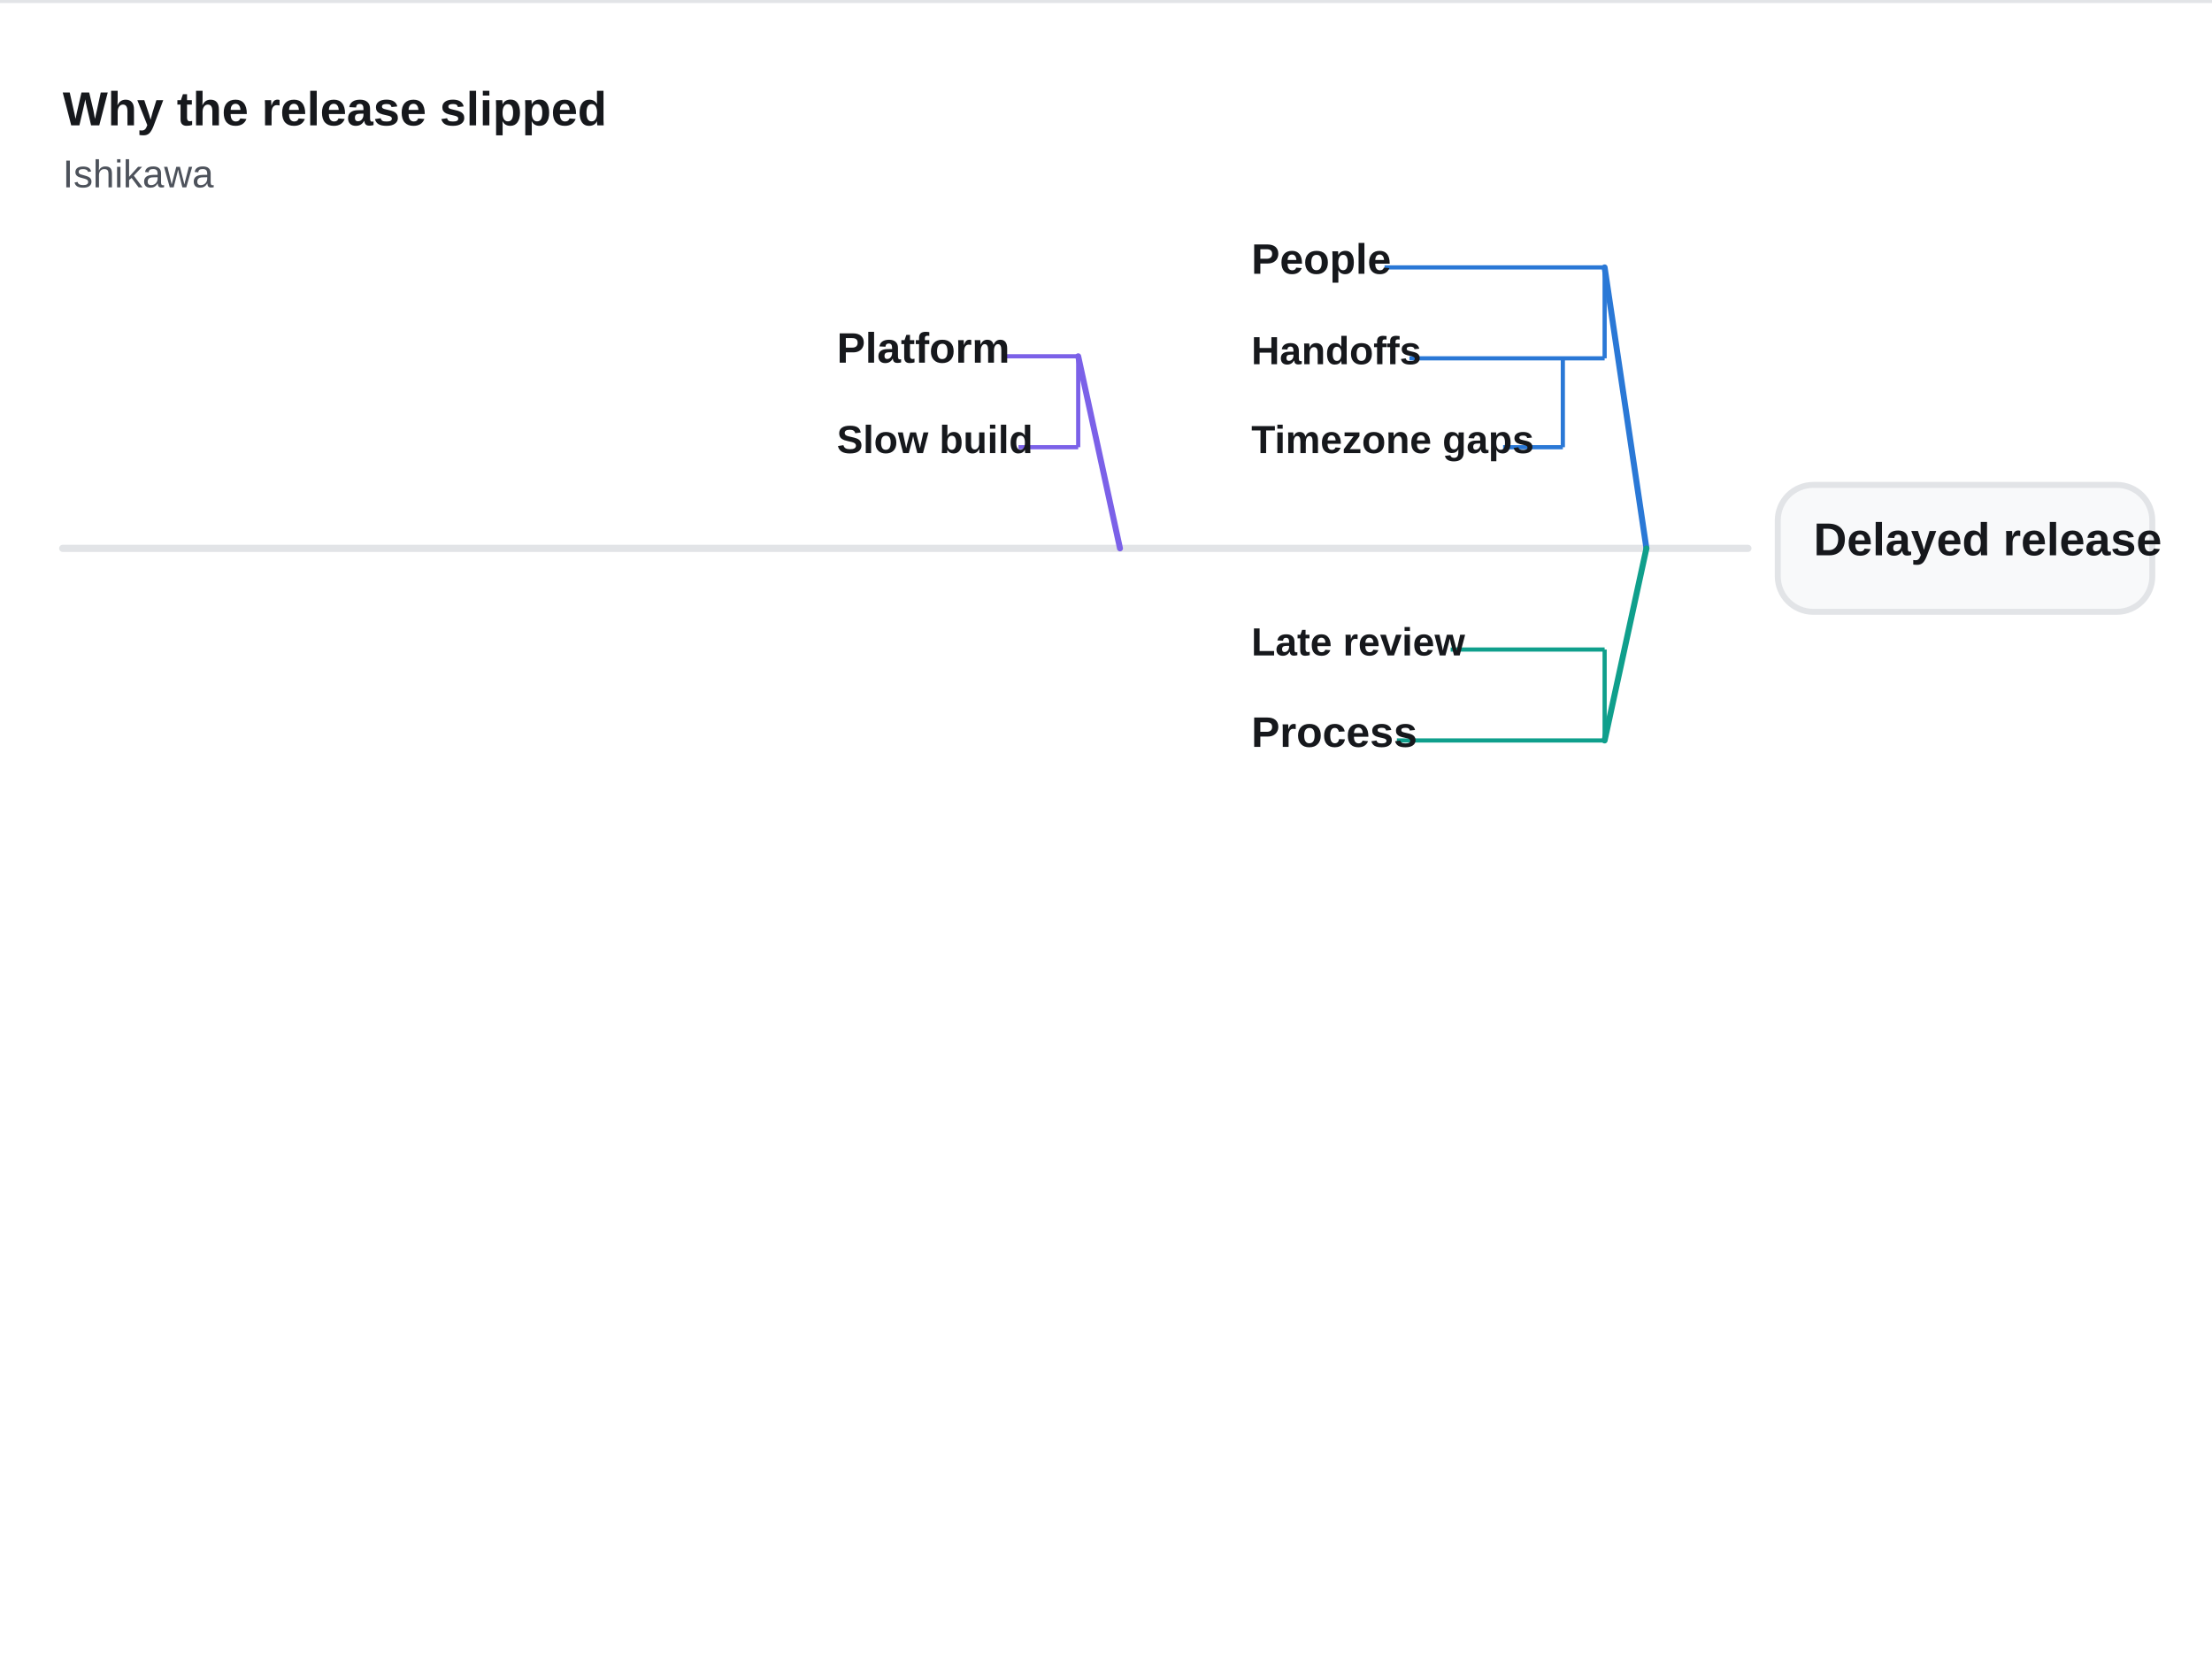
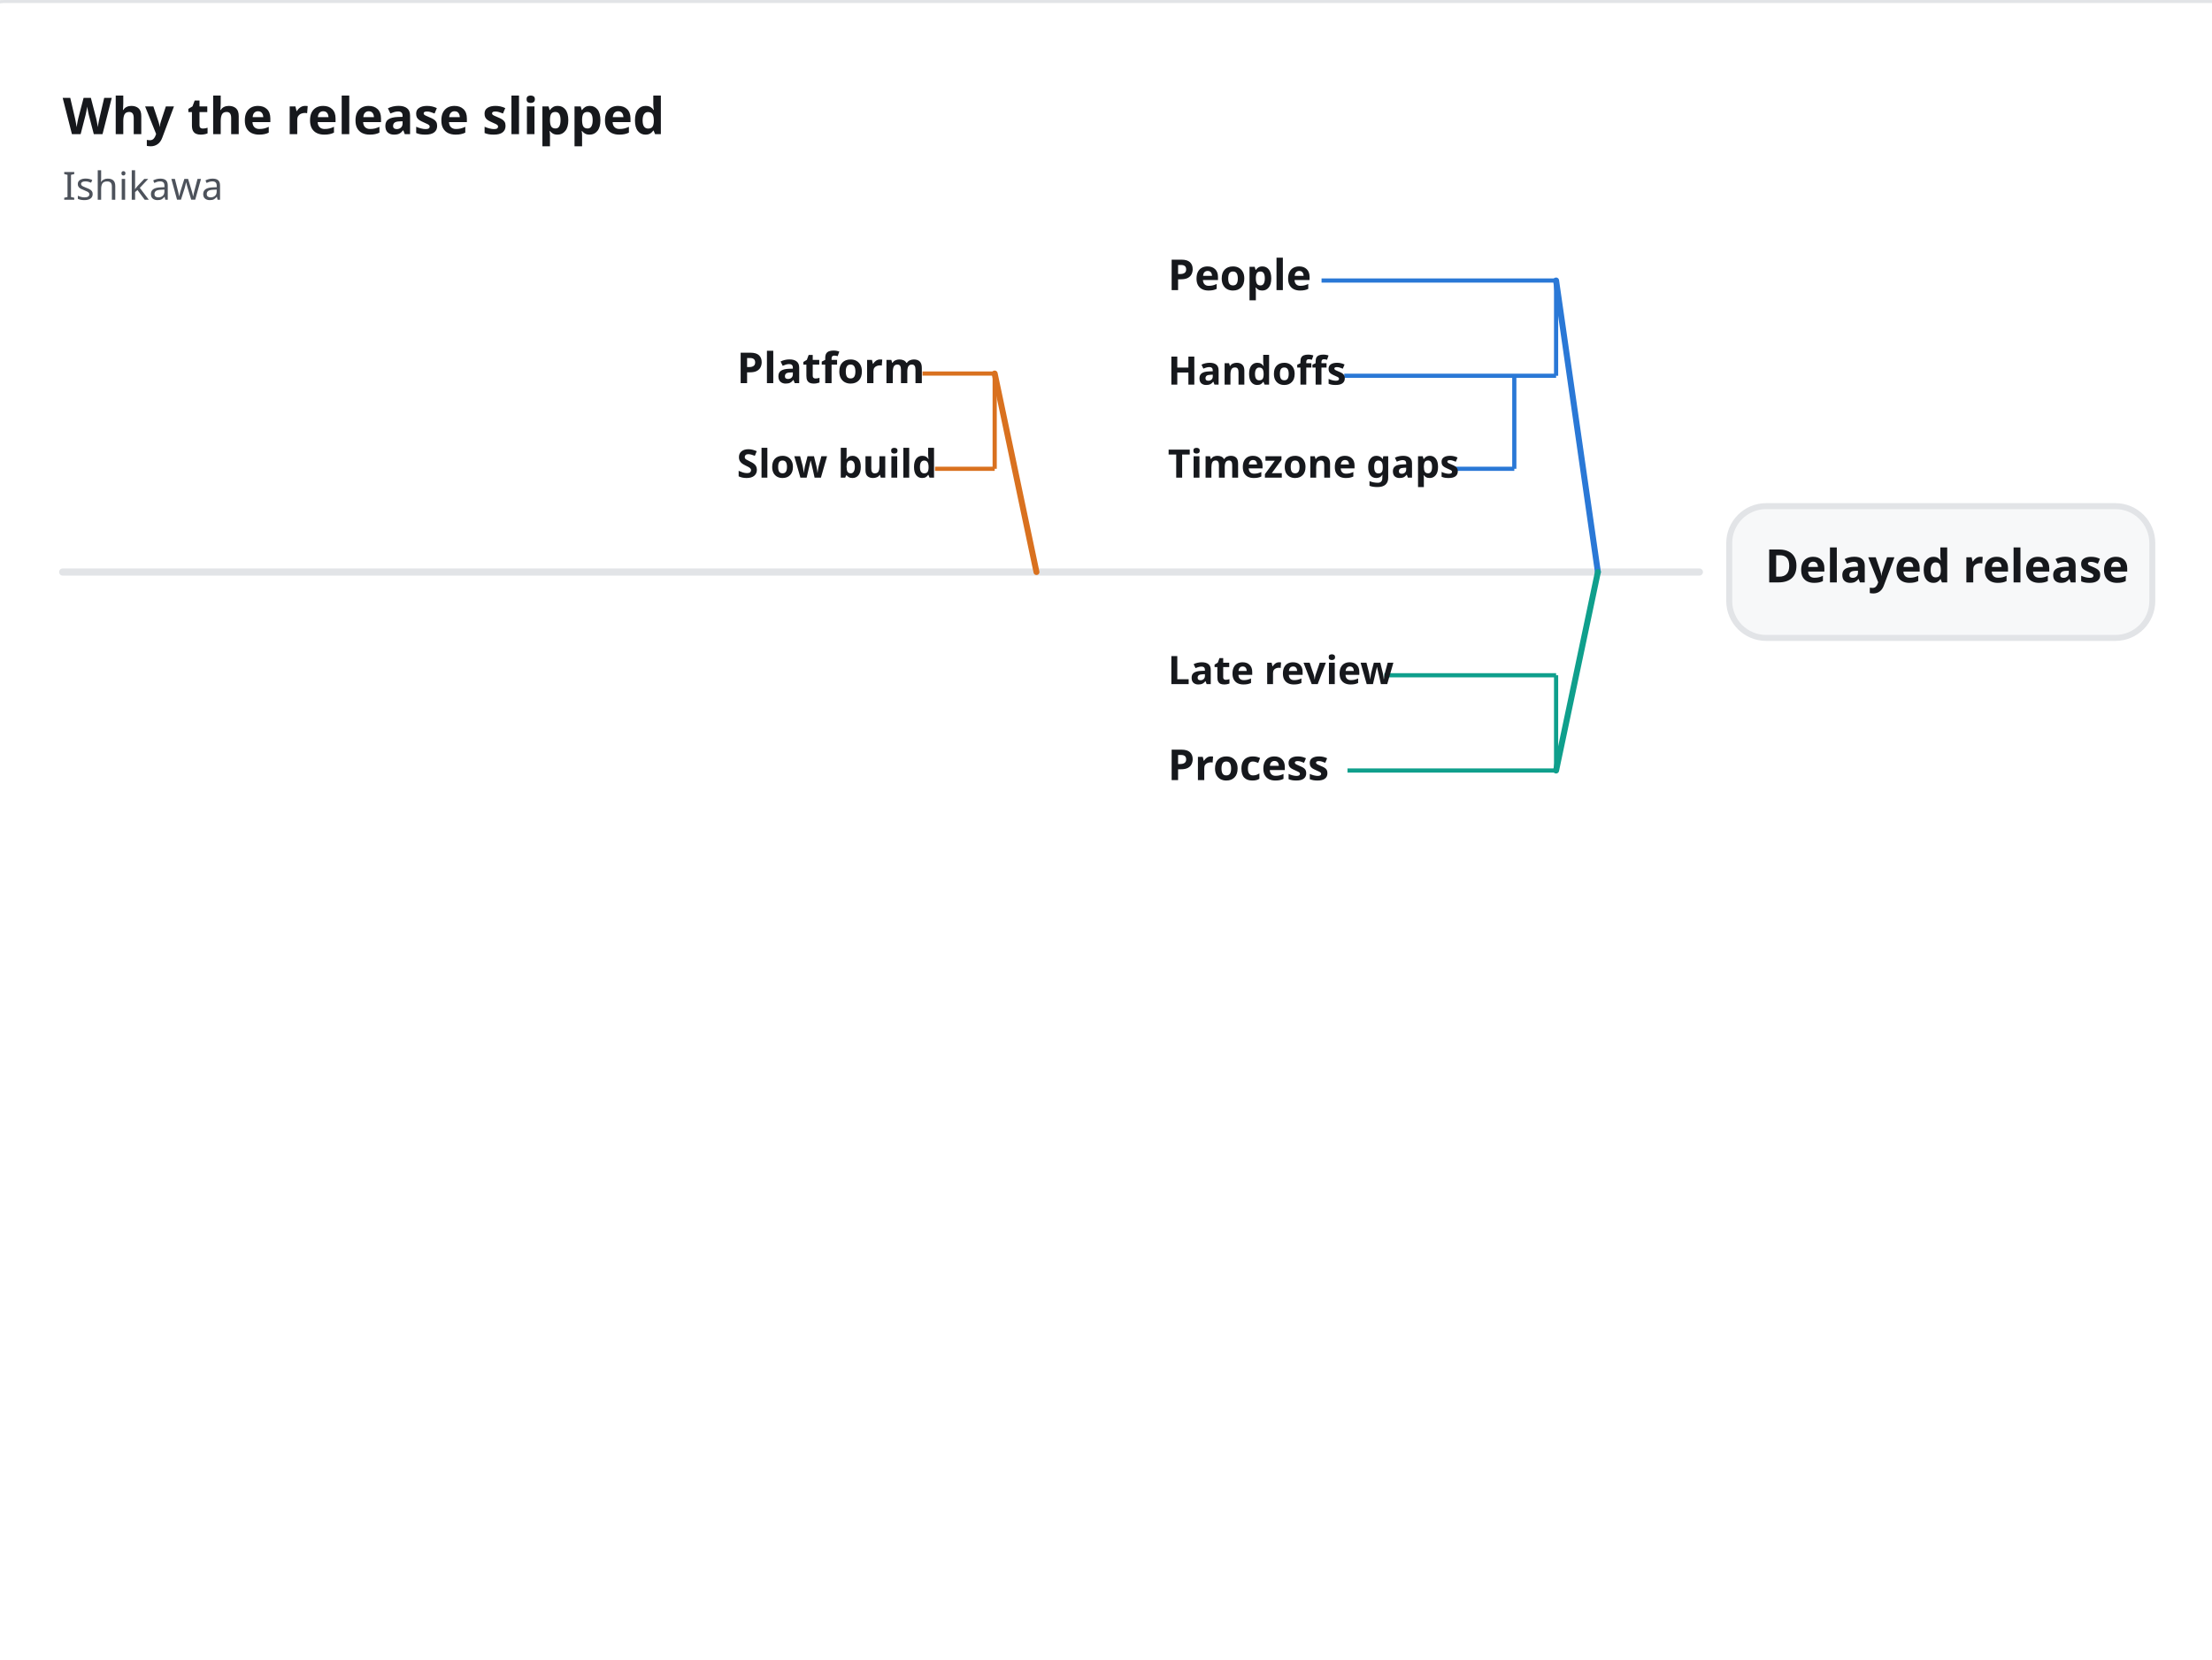
- <svg xmlns="http://www.w3.org/2000/svg" id="cfx-visual-5bcde452" width="741" height="556" viewBox="9 0 741 555.8" role="img" aria-labelledby="cfx-visual-5bcde452-title cfx-visual-5bcde452-desc" preserveAspectRatio="xMidYMid meet" shape-rendering="geometricPrecision" text-rendering="geometricPrecision" data-cfx-look="graphite" style="max-width:100%;height:auto;display:block" data-cfx-label-layout="measured" data-cfx-label-count="10" data-cfx-label-dropped="0">
+ <svg xmlns="http://www.w3.org/2000/svg" id="cfx-visual-46ea1ac2" width="741" height="556" viewBox="9 0 741 555.8" role="img" aria-labelledby="cfx-visual-46ea1ac2-title cfx-visual-46ea1ac2-desc" preserveAspectRatio="xMidYMid meet" shape-rendering="geometricPrecision" text-rendering="geometricPrecision" data-cfx-look="graphite" style="max-width:100%;height:auto;display:block" data-cfx-label-layout="measured" data-cfx-label-count="10" data-cfx-label-dropped="0">
  <defs>
-     <style>#cfx-visual-5bcde452 .cfx-guide-stroke,#cfx-visual-5bcde452 .cfx-premium-stroke{vector-effect:non-scaling-stroke;shape-rendering:geometricPrecision}#cfx-visual-5bcde452 text{text-rendering:geometricPrecision;-webkit-font-smoothing:antialiased}</style>
-     <clipPath id="cfx-visual-5bcde452-visualCardClip">
-       <rect x="0" y="0" width="760" height="570" rx="3" />
+     <style>#cfx-visual-46ea1ac2 .cfx-guide-stroke,#cfx-visual-46ea1ac2 .cfx-premium-stroke{vector-effect:non-scaling-stroke;shape-rendering:geometricPrecision}#cfx-visual-46ea1ac2 text{text-rendering:geometricPrecision;-webkit-font-smoothing:antialiased}</style>
+     <clipPath id="cfx-visual-46ea1ac2-visualCardClip">
+       <rect x="0" y="0" width="760" height="570" rx="10" />
    </clipPath>
  </defs>
-   <rect data-cfx-role="visual-background" width="100%" height="100%" fill="#F2F3F4" />
-   <rect data-cfx-role="visual-card" class="cfx-guide-stroke" x="0.5" y="0.5" width="759" height="569" rx="3" fill="#FFFFFF" stroke="#E2E4E7" />
-   <text data-cfx-role="visual-title" x="30" y="42" text-anchor="start" fill="#16181C" font-family="Calibri, Carlito, Segoe UI, Arial, system-ui, sans-serif" font-size="16" font-weight="700" data-cfx-label-original="Why the release slipped" data-cfx-label-status="placed" data-cfx-label-x="30" data-cfx-label-y="30" data-cfx-label-width="159.352" data-cfx-label-height="16">Why the release slipped</text>
-   <text data-cfx-role="visual-subtitle" x="30" y="62.75" text-anchor="start" fill="#4D525B" font-family="Calibri, Carlito, Segoe UI, Arial, system-ui, sans-serif" font-size="13" font-weight="400" data-cfx-label-original="Ishikawa" data-cfx-label-status="placed" data-cfx-label-x="30" data-cfx-label-y="53" data-cfx-label-width="45.373" data-cfx-label-height="13">Ishikawa</text>
-   <line data-cfx-role="fishbone-spine" x1="30" y1="183.686" x2="594.536" y2="183.686" stroke="#E2E4E7" stroke-width="2.4" stroke-linecap="round" />
-   <g data-cfx-role="fishbone-cause" data-cause-id="cause-0" data-depth="1" data-caption-x="428.189" data-caption-y="79" data-caption-width="40.612" data-caption-height="21.143">
-     <path data-cfx-role="fishbone-subcause-line" d="M 472.801 89.572 L 546.536 89.572" fill="none" stroke="#2A78D6" stroke-width="1.4" />
-     <line data-cfx-role="fishbone-parent-rail" data-cause-id="cause-0" x1="546.536" x2="546.536" y1="89.572" y2="120.029" stroke="#2A78D6" stroke-width="1.4" />
+   <rect data-cfx-role="visual-card" class="cfx-guide-stroke" x="0.5" y="0.5" width="759" height="569" rx="10" fill="#FFFFFF" stroke="#E2E4E7" />
+   <text data-cfx-role="visual-title" x="30" y="44.926" text-anchor="start" fill="#16181C" font-family="Archivo, &quot;Segoe UI Variable Text&quot;, &quot;Segoe UI&quot;, system-ui, -apple-system, sans-serif" font-size="17" font-weight="700" data-cfx-label-original="Why the release slipped" data-cfx-label-status="placed" data-cfx-label-x="30" data-cfx-label-y="30" data-cfx-label-width="191.284" data-cfx-label-height="18.496">Why the release slipped</text>
+   <text data-cfx-role="visual-subtitle" x="30" y="66.91" text-anchor="start" fill="#4D525B" font-family="Archivo, &quot;Segoe UI Variable Text&quot;, &quot;Segoe UI&quot;, system-ui, -apple-system, sans-serif" font-size="13" font-weight="400" data-cfx-label-original="Ishikawa" data-cfx-label-status="placed" data-cfx-label-x="30" data-cfx-label-y="55.496" data-cfx-label-width="50.167" data-cfx-label-height="14.144">Ishikawa</text>
+   <line data-cfx-role="fishbone-spine" x1="30" y1="191.611" x2="578.277" y2="191.611" stroke="#E2E4E7" stroke-width="2.4" stroke-linecap="round" />
+   <g data-cfx-role="fishbone-cause" data-cause-id="cause-0" data-depth="1" data-caption-x="400.21" data-caption-y="82.64" data-caption-width="47.498" data-caption-height="22.652">
+     <path data-cfx-role="fishbone-subcause-line" d="M 451.708 93.966 L 530.277 93.966" fill="none" stroke="#2A78D6" stroke-width="1.4" />
+     <line data-cfx-role="fishbone-parent-rail" data-cause-id="cause-0" x1="530.277" x2="530.277" y1="93.966" y2="125.872" stroke="#2A78D6" stroke-width="1.4" />
    <g data-cfx-role="fishbone-cause-caption">
-       <text x="428.189" y="91.715" font-family="Calibri, Carlito, Segoe UI, Arial, system-ui, sans-serif" font-size="14.286" font-weight="700" fill="#16181C" data-cfx-label-original="People" data-cfx-label-status="placed" data-cfx-label-x="428.189" data-cfx-label-y="81.001" data-cfx-label-width="40.612" data-cfx-label-height="14.286">People</text>
+       <text x="400.21" y="97.183" font-family="Archivo, &quot;Segoe UI Variable Text&quot;, &quot;Segoe UI&quot;, system-ui, -apple-system, sans-serif" font-size="14.286" font-weight="700" fill="#16181C" data-cfx-label-original="People" data-cfx-label-status="placed" data-cfx-label-x="400.21" data-cfx-label-y="84.64" data-cfx-label-width="47.498" data-cfx-label-height="15.543">People</text>
    </g>
  </g>
-   <g data-cfx-role="fishbone-cause" data-cause-id="cause-0.0" data-parent-id="cause-0" data-depth="2" data-caption-x="428.189" data-caption-y="110.143" data-caption-width="48.959" data-caption-height="19.772">
-     <path data-cfx-role="fishbone-subcause-line" data-parent-id="cause-0" d="M 481.148 120.029 L 546.536 120.029" fill="none" stroke="#2A78D6" stroke-width="1.4" />
-     <line data-cfx-role="fishbone-parent-rail" data-cause-id="cause-0.0" x1="532.536" x2="532.536" y1="120.029" y2="149.801" stroke="#2A78D6" stroke-width="1.4" />
+   <g data-cfx-role="fishbone-cause" data-cause-id="cause-0.0" data-parent-id="cause-0" data-depth="2" data-caption-x="400.21" data-caption-y="115.292" data-caption-width="55.095" data-caption-height="21.16">
+     <path data-cfx-role="fishbone-subcause-line" data-parent-id="cause-0" d="M 459.305 125.872 L 530.277 125.872" fill="none" stroke="#2A78D6" stroke-width="1.4" />
+     <line data-cfx-role="fishbone-parent-rail" data-cause-id="cause-0.0" x1="516.277" x2="516.277" y1="125.872" y2="157.031" stroke="#2A78D6" stroke-width="1.4" />
    <g data-cfx-role="fishbone-cause-caption">
-       <text x="428.189" y="122" font-family="Calibri, Carlito, Segoe UI, Arial, system-ui, sans-serif" font-size="13.143" font-weight="600" fill="#16181C" data-cfx-label-original="Handoffs" data-cfx-label-status="placed" data-cfx-label-x="428.189" data-cfx-label-y="112.143" data-cfx-label-width="48.959" data-cfx-label-height="13.143">Handoffs</text>
+       <text x="400.21" y="128.831" font-family="Archivo, &quot;Segoe UI Variable Text&quot;, &quot;Segoe UI&quot;, system-ui, -apple-system, sans-serif" font-size="13.143" font-weight="600" fill="#16181C" data-cfx-label-original="Handoffs" data-cfx-label-status="placed" data-cfx-label-x="400.21" data-cfx-label-y="117.291" data-cfx-label-width="55.095" data-cfx-label-height="14.3">Handoffs</text>
    </g>
  </g>
-   <g data-cfx-role="fishbone-cause" data-cause-id="cause-0.0.0" data-parent-id="cause-0.0" data-depth="3" data-caption-x="428.189" data-caption-y="139.915" data-caption-width="80.347" data-caption-height="19.772">
-     <path data-cfx-role="fishbone-subcause-line" data-parent-id="cause-0.0" d="M 512.536 149.801 L 532.536 149.801" fill="none" stroke="#2A78D6" stroke-width="1.4" />
+   <g data-cfx-role="fishbone-cause" data-cause-id="cause-0.0.0" data-parent-id="cause-0.0" data-depth="3" data-caption-x="400.21" data-caption-y="146.451" data-caption-width="92.067" data-caption-height="21.16">
+     <path data-cfx-role="fishbone-subcause-line" data-parent-id="cause-0.0" d="M 496.277 157.031 L 516.277 157.031" fill="none" stroke="#2A78D6" stroke-width="1.4" />
    <g data-cfx-role="fishbone-cause-caption">
-       <text x="428.189" y="151.772" font-family="Calibri, Carlito, Segoe UI, Arial, system-ui, sans-serif" font-size="13.143" font-weight="600" fill="#16181C" data-cfx-label-original="Timezone gaps" data-cfx-label-status="placed" data-cfx-label-x="428.189" data-cfx-label-y="141.915" data-cfx-label-width="80.347" data-cfx-label-height="13.143">Timezone gaps</text>
+       <text x="400.21" y="159.991" font-family="Archivo, &quot;Segoe UI Variable Text&quot;, &quot;Segoe UI&quot;, system-ui, -apple-system, sans-serif" font-size="13.143" font-weight="600" fill="#16181C" data-cfx-label-original="Timezone gaps" data-cfx-label-status="placed" data-cfx-label-x="400.21" data-cfx-label-y="148.451" data-cfx-label-width="92.067" data-cfx-label-height="14.3">Timezone gaps</text>
    </g>
  </g>
-   <line data-cfx-role="fishbone-branch" x1="560.536" y1="183.686" x2="546.536" y2="89.572" stroke="#2A78D6" stroke-width="2" stroke-linecap="round" />
-   <g data-cfx-role="fishbone-cause" data-cause-id="cause-1" data-depth="1" data-caption-x="428.189" data-caption-y="237.458" data-caption-width="44.755" data-caption-height="21.143">
-     <path data-cfx-role="fishbone-subcause-line" d="M 476.945 248.03 L 546.536 248.03" fill="none" stroke="#0F9F8C" stroke-width="1.4" />
-     <line data-cfx-role="fishbone-parent-rail" data-cause-id="cause-1" x1="546.536" x2="546.536" y1="248.03" y2="217.572" stroke="#0F9F8C" stroke-width="1.4" />
+   <line data-cfx-role="fishbone-branch" x1="544.277" y1="191.611" x2="530.277" y2="93.966" stroke="#2A78D6" stroke-width="2" stroke-linecap="round" />
+   <g data-cfx-role="fishbone-cause" data-cause-id="cause-1" data-depth="1" data-caption-x="400.21" data-caption-y="246.77" data-caption-width="56.187" data-caption-height="22.652">
+     <path data-cfx-role="fishbone-subcause-line" d="M 460.397 258.096 L 530.277 258.096" fill="none" stroke="#0F9F8C" stroke-width="1.4" />
+     <line data-cfx-role="fishbone-parent-rail" data-cause-id="cause-1" x1="530.277" x2="530.277" y1="258.096" y2="226.191" stroke="#0F9F8C" stroke-width="1.4" />
    <g data-cfx-role="fishbone-cause-caption">
-       <text x="428.189" y="250.173" font-family="Calibri, Carlito, Segoe UI, Arial, system-ui, sans-serif" font-size="14.286" font-weight="700" fill="#16181C" data-cfx-label-original="Process" data-cfx-label-status="placed" data-cfx-label-x="428.189" data-cfx-label-y="239.459" data-cfx-label-width="44.755" data-cfx-label-height="14.286">Process</text>
+       <text x="400.21" y="261.313" font-family="Archivo, &quot;Segoe UI Variable Text&quot;, &quot;Segoe UI&quot;, system-ui, -apple-system, sans-serif" font-size="14.286" font-weight="700" fill="#16181C" data-cfx-label-original="Process" data-cfx-label-status="placed" data-cfx-label-x="400.21" data-cfx-label-y="248.77" data-cfx-label-width="56.187" data-cfx-label-height="15.543">Process</text>
    </g>
  </g>
-   <g data-cfx-role="fishbone-cause" data-cause-id="cause-1.0" data-parent-id="cause-1" data-depth="2" data-caption-x="428.189" data-caption-y="207.686" data-caption-width="62.776" data-caption-height="19.772">
-     <path data-cfx-role="fishbone-subcause-line" data-parent-id="cause-1" d="M 494.965 217.572 L 546.536 217.572" fill="none" stroke="#0F9F8C" stroke-width="1.4" />
+   <g data-cfx-role="fishbone-cause" data-cause-id="cause-1.0" data-parent-id="cause-1" data-depth="2" data-caption-x="400.21" data-caption-y="215.611" data-caption-width="68.528" data-caption-height="21.16">
+     <path data-cfx-role="fishbone-subcause-line" data-parent-id="cause-1" d="M 472.738 226.191 L 530.277 226.191" fill="none" stroke="#0F9F8C" stroke-width="1.4" />
    <g data-cfx-role="fishbone-cause-caption">
-       <text x="428.189" y="219.544" font-family="Calibri, Carlito, Segoe UI, Arial, system-ui, sans-serif" font-size="13.143" font-weight="600" fill="#16181C" data-cfx-label-original="Late review" data-cfx-label-status="placed" data-cfx-label-x="428.189" data-cfx-label-y="209.687" data-cfx-label-width="62.776" data-cfx-label-height="13.143">Late review</text>
+       <text x="400.21" y="229.15" font-family="Archivo, &quot;Segoe UI Variable Text&quot;, &quot;Segoe UI&quot;, system-ui, -apple-system, sans-serif" font-size="13.143" font-weight="600" fill="#16181C" data-cfx-label-original="Late review" data-cfx-label-status="placed" data-cfx-label-x="400.21" data-cfx-label-y="217.61" data-cfx-label-width="68.528" data-cfx-label-height="14.3">Late review</text>
    </g>
  </g>
-   <line data-cfx-role="fishbone-branch" x1="560.536" y1="183.686" x2="546.536" y2="248.03" stroke="#0F9F8C" stroke-width="2" stroke-linecap="round" />
-   <g data-cfx-role="fishbone-cause" data-cause-id="cause-2" data-depth="1" data-caption-x="289.331" data-caption-y="108.772" data-caption-width="51.236" data-caption-height="21.143">
-     <path data-cfx-role="fishbone-subcause-line" d="M 344.566 119.343 L 370.189 119.343" fill="none" stroke="#7B61E8" stroke-width="1.4" />
-     <line data-cfx-role="fishbone-parent-rail" data-cause-id="cause-2" x1="370.189" x2="370.189" y1="119.343" y2="149.801" stroke="#7B61E8" stroke-width="1.4" />
+   <line data-cfx-role="fishbone-branch" x1="544.277" y1="191.611" x2="530.277" y2="258.096" stroke="#0F9F8C" stroke-width="2" stroke-linecap="round" />
+   <g data-cfx-role="fishbone-cause" data-cause-id="cause-2" data-depth="1" data-caption-x="255.833" data-caption-y="113.8" data-caption-width="58.201" data-caption-height="22.652">
+     <path data-cfx-role="fishbone-subcause-line" d="M 318.035 125.125 L 342.21 125.125" fill="none" stroke="#D9711F" stroke-width="1.4" />
+     <line data-cfx-role="fishbone-parent-rail" data-cause-id="cause-2" x1="342.21" x2="342.21" y1="125.125" y2="157.031" stroke="#D9711F" stroke-width="1.4" />
    <g data-cfx-role="fishbone-cause-caption">
-       <text x="289.331" y="121.486" font-family="Calibri, Carlito, Segoe UI, Arial, system-ui, sans-serif" font-size="14.286" font-weight="700" fill="#16181C" data-cfx-label-original="Platform" data-cfx-label-status="placed" data-cfx-label-x="289.331" data-cfx-label-y="110.772" data-cfx-label-width="51.236" data-cfx-label-height="14.286">Platform</text>
+       <text x="255.833" y="128.343" font-family="Archivo, &quot;Segoe UI Variable Text&quot;, &quot;Segoe UI&quot;, system-ui, -apple-system, sans-serif" font-size="14.286" font-weight="700" fill="#16181C" data-cfx-label-original="Platform" data-cfx-label-status="placed" data-cfx-label-x="255.833" data-cfx-label-y="115.8" data-cfx-label-width="58.201" data-cfx-label-height="15.543">Platform</text>
    </g>
  </g>
-   <g data-cfx-role="fishbone-cause" data-cause-id="cause-2.0" data-parent-id="cause-2" data-depth="2" data-caption-x="289.331" data-caption-y="139.915" data-caption-width="56.859" data-caption-height="19.772">
-     <path data-cfx-role="fishbone-subcause-line" data-parent-id="cause-2" d="M 350.189 149.801 L 370.189 149.801" fill="none" stroke="#7B61E8" stroke-width="1.4" />
+   <g data-cfx-role="fishbone-cause" data-cause-id="cause-2.0" data-parent-id="cause-2" data-depth="2" data-caption-x="255.833" data-caption-y="146.451" data-caption-width="62.377" data-caption-height="21.16">
+     <path data-cfx-role="fishbone-subcause-line" data-parent-id="cause-2" d="M 322.21 157.031 L 342.21 157.031" fill="none" stroke="#D9711F" stroke-width="1.4" />
    <g data-cfx-role="fishbone-cause-caption">
-       <text x="289.331" y="151.772" font-family="Calibri, Carlito, Segoe UI, Arial, system-ui, sans-serif" font-size="13.143" font-weight="600" fill="#16181C" data-cfx-label-original="Slow build" data-cfx-label-status="placed" data-cfx-label-x="289.331" data-cfx-label-y="141.915" data-cfx-label-width="56.859" data-cfx-label-height="13.143">Slow build</text>
+       <text x="255.833" y="159.991" font-family="Archivo, &quot;Segoe UI Variable Text&quot;, &quot;Segoe UI&quot;, system-ui, -apple-system, sans-serif" font-size="13.143" font-weight="600" fill="#16181C" data-cfx-label-original="Slow build" data-cfx-label-status="placed" data-cfx-label-x="255.833" data-cfx-label-y="148.451" data-cfx-label-width="62.377" data-cfx-label-height="14.3">Slow build</text>
    </g>
  </g>
-   <line data-cfx-role="fishbone-branch" x1="384.189" y1="183.686" x2="370.189" y2="119.343" stroke="#7B61E8" stroke-width="2" stroke-linecap="round" />
-   <rect data-cfx-role="fishbone-effect" x="604.536" y="162.429" width="125.464" height="42.515" rx="11.904" fill="#F8F9FA" stroke="#E2E4E7" stroke-width="2" />
+   <line data-cfx-role="fishbone-branch" x1="356.21" y1="191.611" x2="342.21" y2="125.125" stroke="#D9711F" stroke-width="2" stroke-linecap="round" />
+   <rect data-cfx-role="fishbone-effect" x="588.277" y="169.539" width="141.723" height="44.144" rx="12.36" fill="#F7F8F9" stroke="#E2E4E7" stroke-width="2" />
  <g data-cfx-role="fishbone-effect-caption">
-     <text x="616.536" y="186.001" font-family="Calibri, Carlito, Segoe UI, Arial, system-ui, sans-serif" font-size="15.429" font-weight="700" fill="#16181C" data-cfx-label-original="Delayed release" data-cfx-label-status="placed" data-cfx-label-x="616.536" data-cfx-label-y="174.429" data-cfx-label-width="101.464" data-cfx-label-height="15.429">Delayed release</text>
+     <text x="600.277" y="195.085" font-family="Archivo, &quot;Segoe UI Variable Text&quot;, &quot;Segoe UI&quot;, system-ui, -apple-system, sans-serif" font-size="15.429" font-weight="700" fill="#16181C" data-cfx-label-original="Delayed release" data-cfx-label-status="placed" data-cfx-label-x="600.277" data-cfx-label-y="181.538" data-cfx-label-width="117.723" data-cfx-label-height="16.787">Delayed release</text>
  </g>
</svg>
